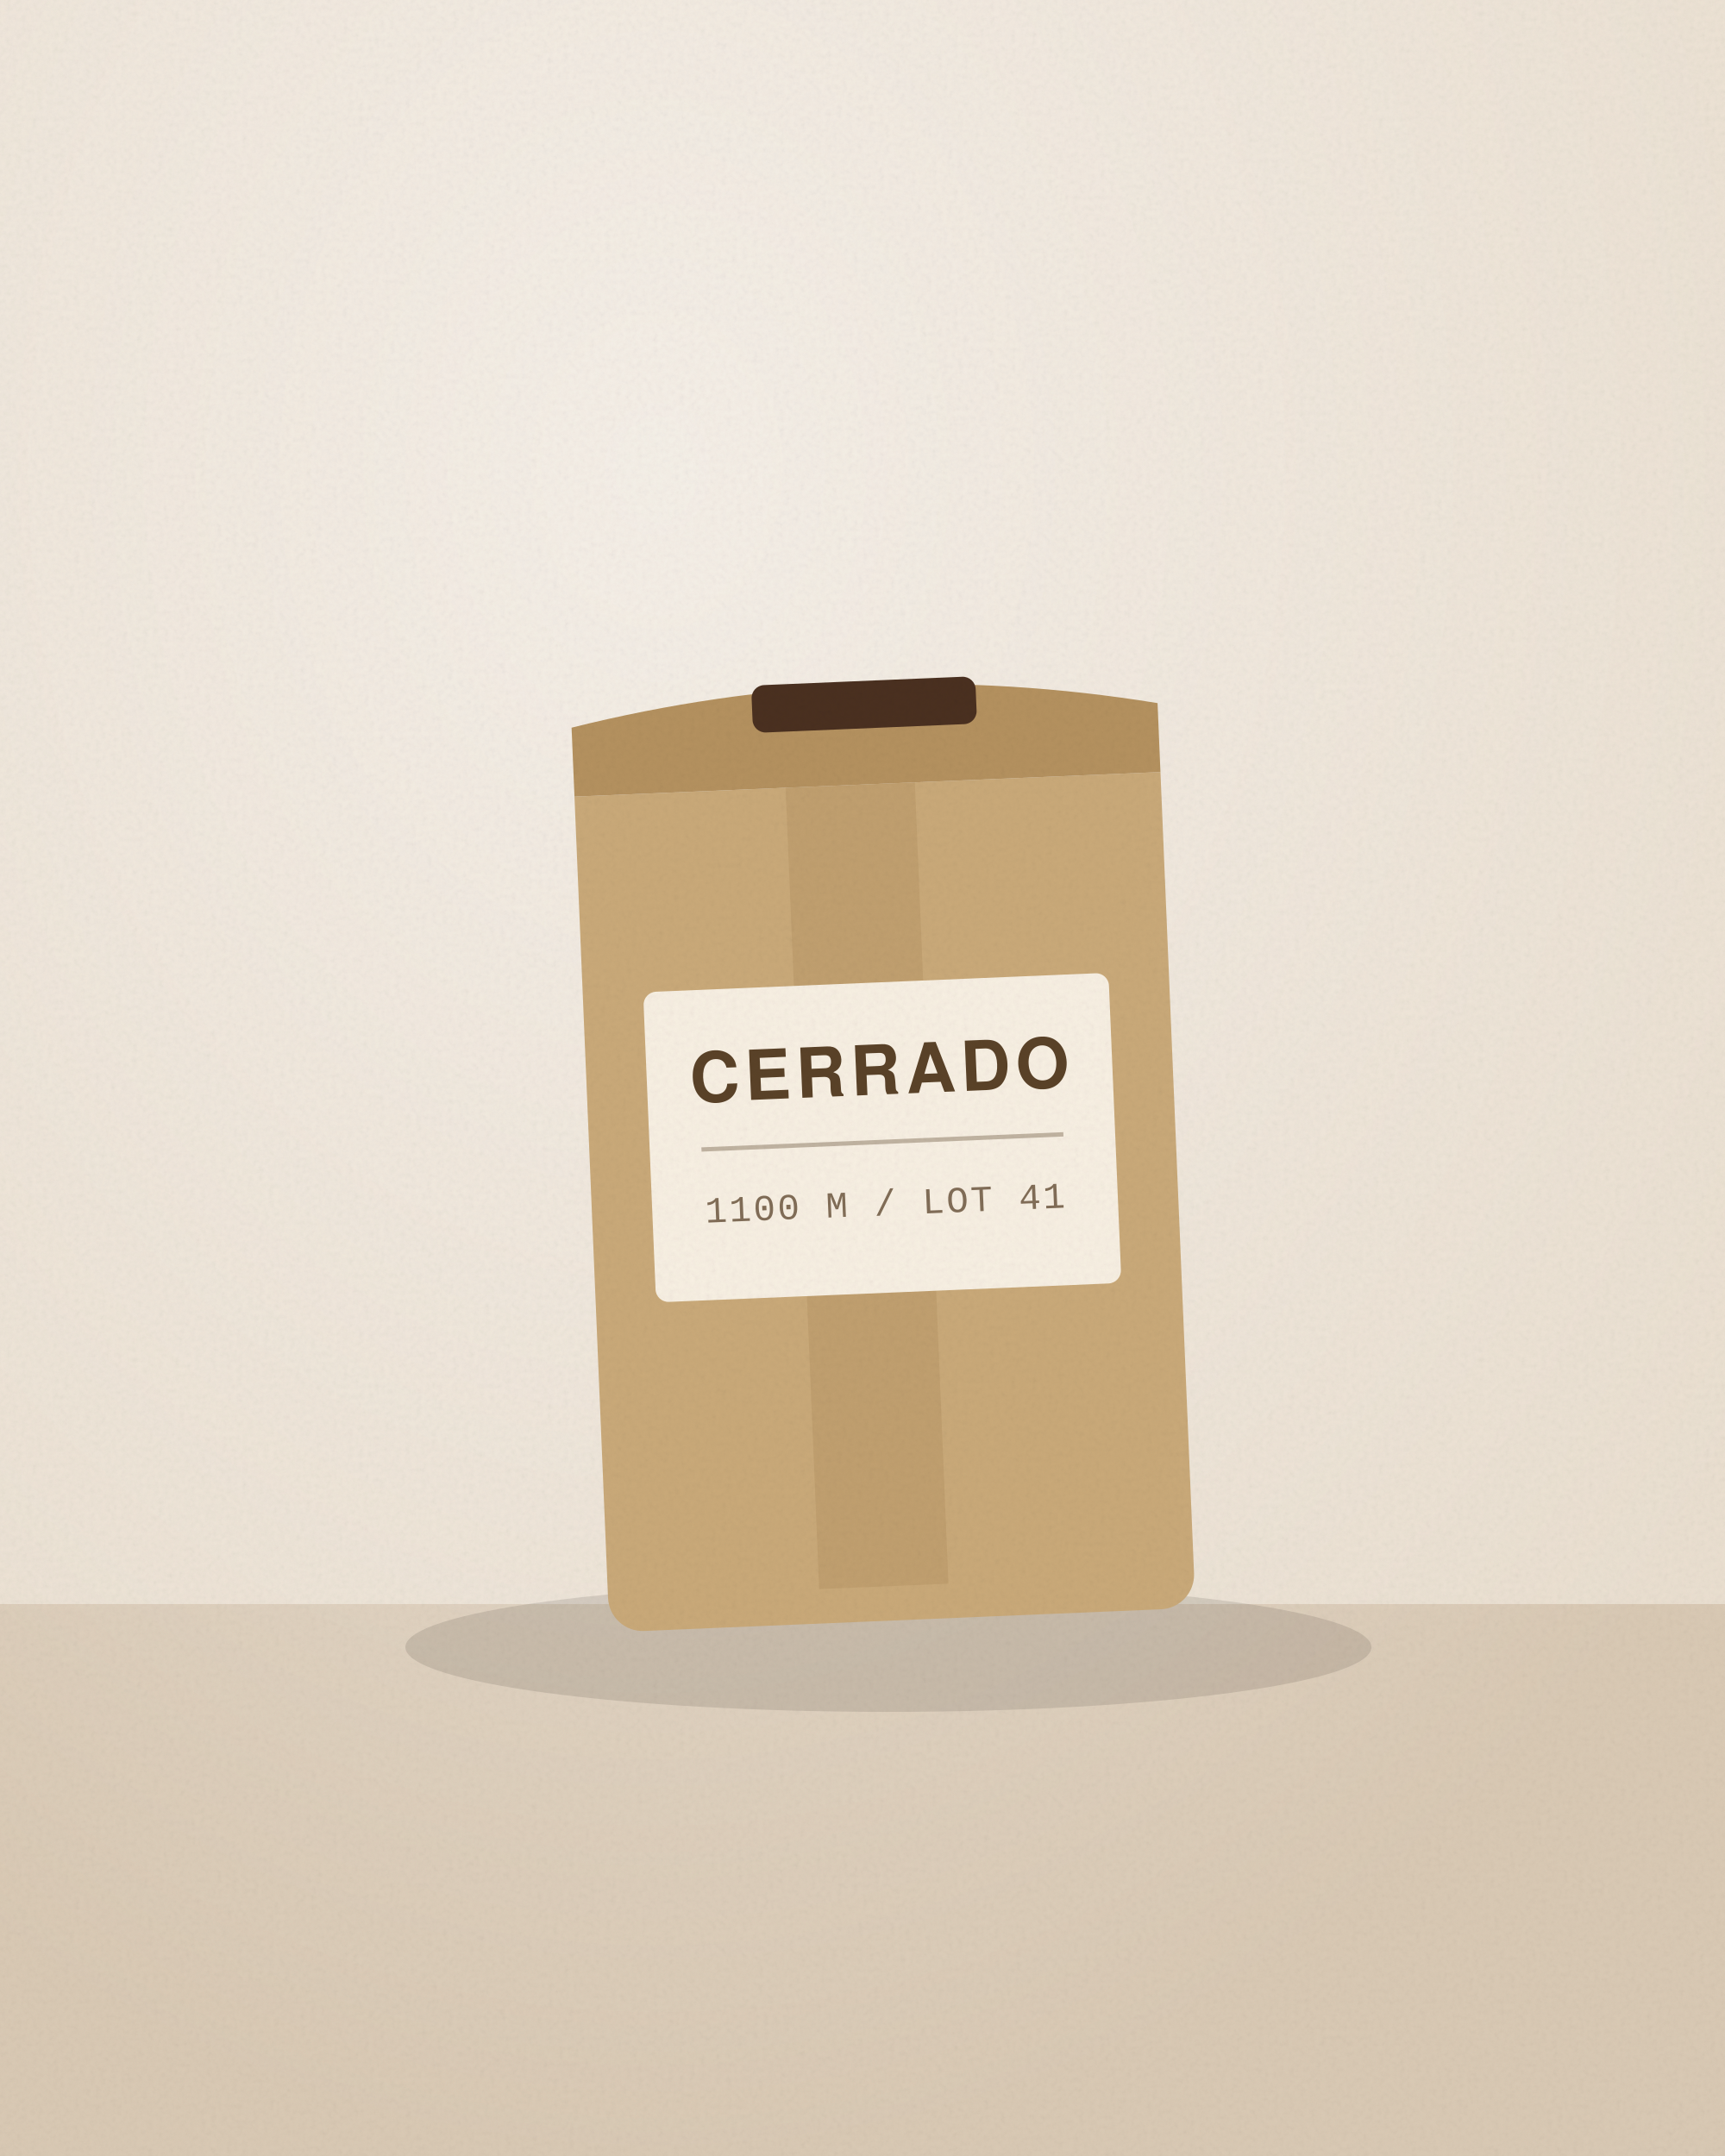
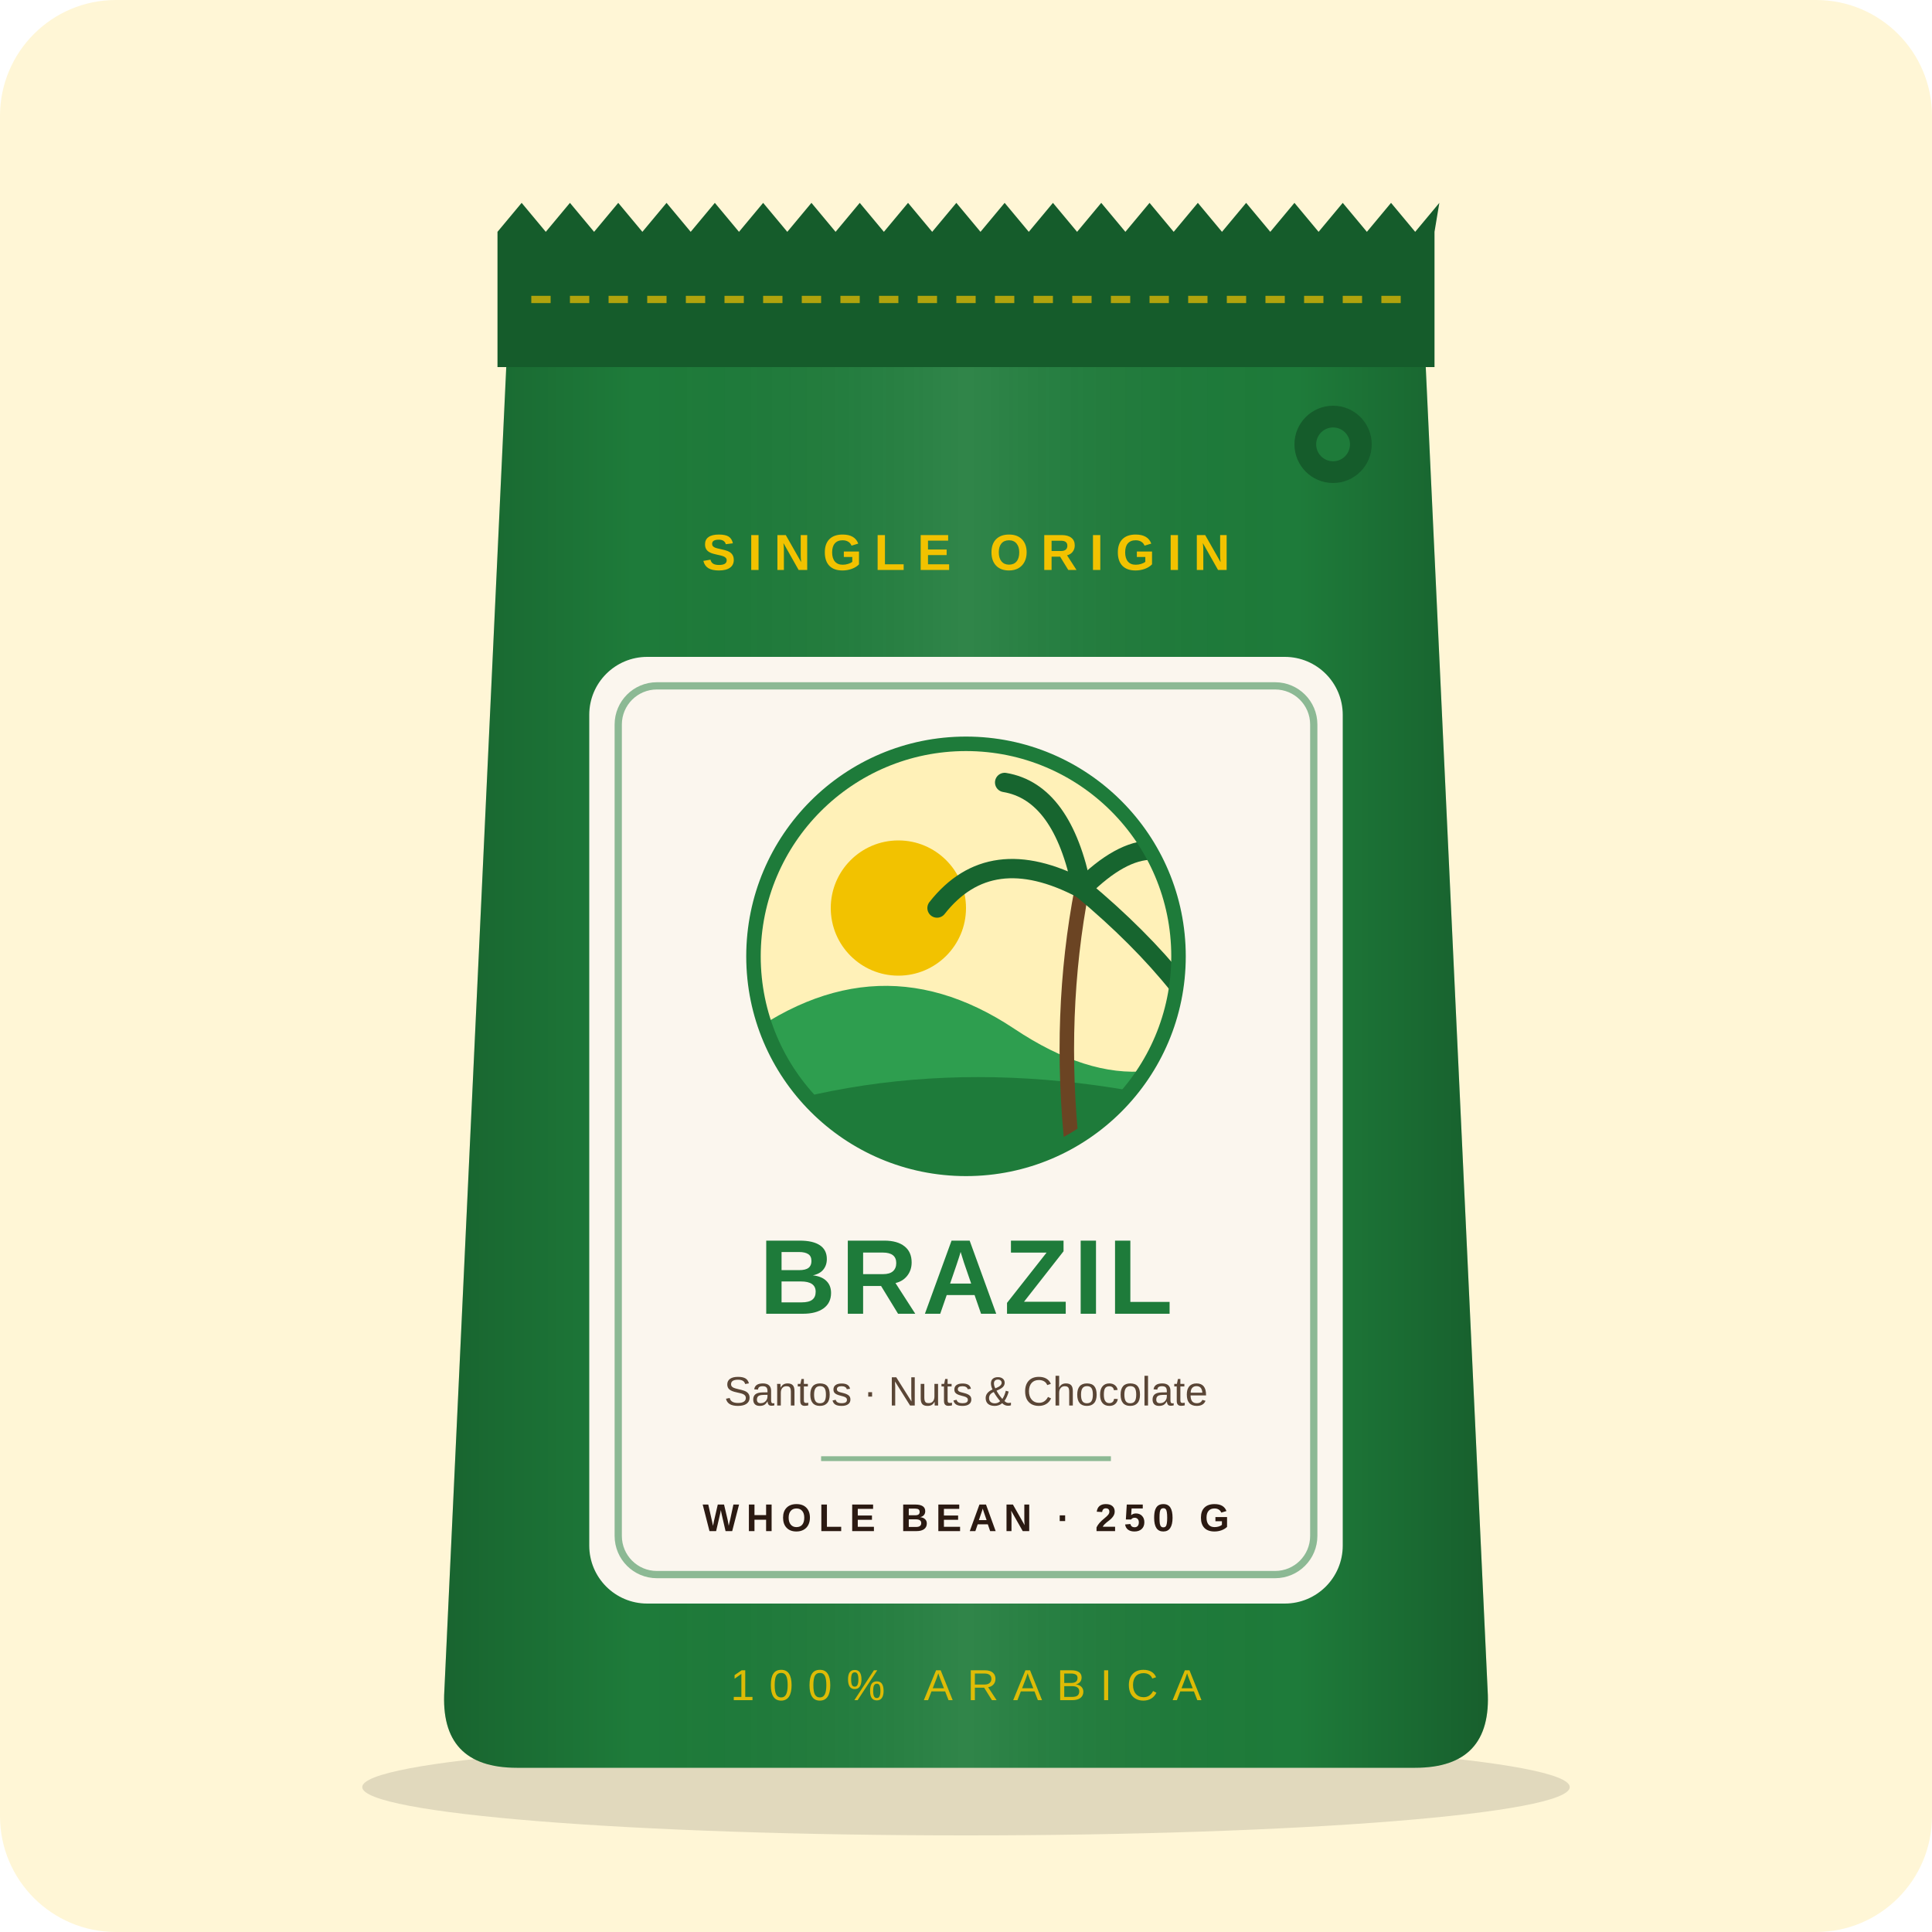
- <svg xmlns="http://www.w3.org/2000/svg" viewBox="0 0 400 500" width="400" height="500">
+ <svg xmlns="http://www.w3.org/2000/svg" viewBox="0 0 400 400" width="400" height="400">
  <defs>
-     <filter id="grain33" x="0" y="0" width="100%" height="100%">
-       <feTurbulence type="fractalNoise" baseFrequency="0.82" numOctaves="4" seed="33" />
-       <feColorMatrix type="saturate" values="0" />
-     </filter>
-     <radialGradient id="light33" cx="38%" cy="22%" r="78%">
-       <stop offset="0%" stop-color="#ffffff" stop-opacity="0.5" />
-       <stop offset="100%" stop-color="#ffffff" stop-opacity="0" />
-     </radialGradient>
+     <clipPath id="emb">
+       <circle r="44" />
+     </clipPath>
+     <linearGradient id="shine" x1="0" x2="1">
+       <stop offset="0" stop-color="#000" stop-opacity="0.18" />
+       <stop offset="0.18" stop-color="#000" stop-opacity="0" />
+       <stop offset="0.5" stop-color="#fff" stop-opacity="0.08" />
+       <stop offset="0.82" stop-color="#000" stop-opacity="0" />
+       <stop offset="1" stop-color="#000" stop-opacity="0.22" />
+     </linearGradient>
  </defs>
-   <rect width="400" height="500" fill="#eadfd0" />
-   <rect y="372" width="400" height="128" fill="#d9c9b4" />
-   <rect width="400" height="500" fill="url(#light33)" />
-   <ellipse cx="206" cy="382" rx="112" ry="15" fill="#2b2320" opacity="0.13" />
-   <g transform="rotate(-2.4 200 250)">
-     <path d="M136 182 h136 v186 a8 8 0 0 1 -8 8 h-120 a8 8 0 0 1 -8 -8 z" fill="#c9a979" />
-     <path d="M136 182 h136 v-16 q-68 -14 -136 0 z" fill="#b4915f" />
-     <rect x="178" y="158" width="52" height="11" rx="3" fill="#4a3020" />
-     <path d="M200 182 v186" stroke="#b08e5c" stroke-width="30" stroke-opacity="0.35" />
-     <rect x="150" y="228" width="108" height="72" rx="3" fill="#f7efe2" />
-     <text x="204.0" y="254" text-anchor="middle" font-family="Helvetica, Arial, sans-serif" font-size="16" font-weight="700" letter-spacing="1.2" fill="#5a4228">CERRADO</text>
-     <line x1="162" y1="265" x2="246" y2="265" stroke="#5a4228" stroke-opacity="0.35" stroke-width="1" />
-     <text x="204.0" y="282" text-anchor="middle" font-family="Courier New, monospace" font-size="8.5" letter-spacing="0.5" fill="#5a4228" fill-opacity="0.75">1100 M / LOT 41</text>
+   <rect width="400" height="400" rx="24" fill="#FFF6D6" />
+   <ellipse cx="200" cy="370" rx="125" ry="10" fill="#000" opacity="0.12" />
+   <path d="M105 72 L295 72 L308 350 Q309 366 293 366 L107 366 Q91 366 92 350 Z" fill="#1E7B3A" />
+   <path d="M105 72 L295 72 L308 350 Q309 366 293 366 L107 366 Q91 366 92 350 Z" fill="url(#shine)" />
+   <rect x="103" y="48" width="194" height="28" fill="#155C2B" />
+   <path d="M103 48 L108 42 L113 48 L118 42 L123 48 L128 42 L133 48 L138 42 L143 48 L148 42 L153 48 L158 42 L163 48 L168 42 L173 48 L178 42 L183 48 L188 42 L193 48 L198 42 L203 48 L208 42 L213 48 L218 42 L223 48 L228 42 L233 48 L238 42 L243 48 L248 42 L253 48 L258 42 L263 48 L268 42 L273 48 L278 42 L283 48 L288 42 L293 48 L298 42 L297 48 Z" fill="#155C2B" />
+   <path d="M110 62 H290" stroke="#F2C200" stroke-width="1.5" stroke-dasharray="4 4" opacity="0.7" />
+   <circle cx="276" cy="92" r="8" fill="#155C2B" />
+   <circle cx="276" cy="92" r="3.5" fill="#1E7B3A" />
+   <text x="200" y="118" text-anchor="middle" font-family="'Helvetica Neue', Arial, sans-serif" font-size="10.5" letter-spacing="2.5" font-weight="700" fill="#F2C200">SINGLE ORIGIN</text>
+   <rect x="122" y="136" width="156" height="196" rx="12" fill="#FBF6EE" />
+   <rect x="128" y="142" width="144" height="184" rx="8" fill="none" stroke="#1E7B3A" stroke-width="1.5" opacity="0.5" />
+   <g transform="translate(200 198)">
+     <g clip-path="url(#emb)">
+       <circle r="44" fill="#FFF1B8" />
+       <circle cx="-14" cy="-10" r="14" fill="#F2C200" />
+       <path d="M-50 20 Q-20 -5 10 15 T60 10 L60 60 L-50 60Z" fill="#2E9E4F" />
+       <path d="M-50 34 Q0 16 60 34 L60 60 L-50 60Z" fill="#1E7B3A" />
+       <path d="M22 40 Q19 12 24 -14" stroke="#6B4423" stroke-width="3" fill="none" />
+       <g stroke="#17652F" stroke-width="4" fill="none" stroke-linecap="round">
+         <path d="M24 -14 Q5 -24 -6 -10" />
+         <path d="M24 -14 Q40 -30 50 -14" />
+         <path d="M24 -14 Q20 -34 8 -36" />
+         <path d="M24 -14 Q36 -4 44 6" />
+       </g>
+     </g>
+     <circle r="44" fill="none" stroke="#1E7B3A" stroke-width="3" />
  </g>
-   <rect width="400" height="500" filter="url(#grain33)" opacity="0.1" style="mix-blend-mode:multiply" />
+   <text x="200" y="272" text-anchor="middle" font-family="'Helvetica Neue', Arial, sans-serif" font-size="22" font-weight="800" letter-spacing="1" fill="#1E7B3A">BRAZIL</text>
+   <text x="200" y="291" text-anchor="middle" font-family="'Helvetica Neue', Arial, sans-serif" font-size="8.5" fill="#5A4636">Santos · Nuts &amp; Chocolate</text>
+   <path d="M170 302 H230" stroke="#1E7B3A" stroke-width="1" opacity="0.5" />
+   <text x="200" y="317" text-anchor="middle" font-family="'Helvetica Neue', Arial, sans-serif" font-size="8" font-weight="700" letter-spacing="1.5" fill="#2B1A12">WHOLE BEAN · 250 G</text>
+   <text x="200" y="352" text-anchor="middle" font-family="'Helvetica Neue', Arial, sans-serif" font-size="9" letter-spacing="3" fill="#F2C200" opacity="0.9">100% ARABICA</text>
</svg>
